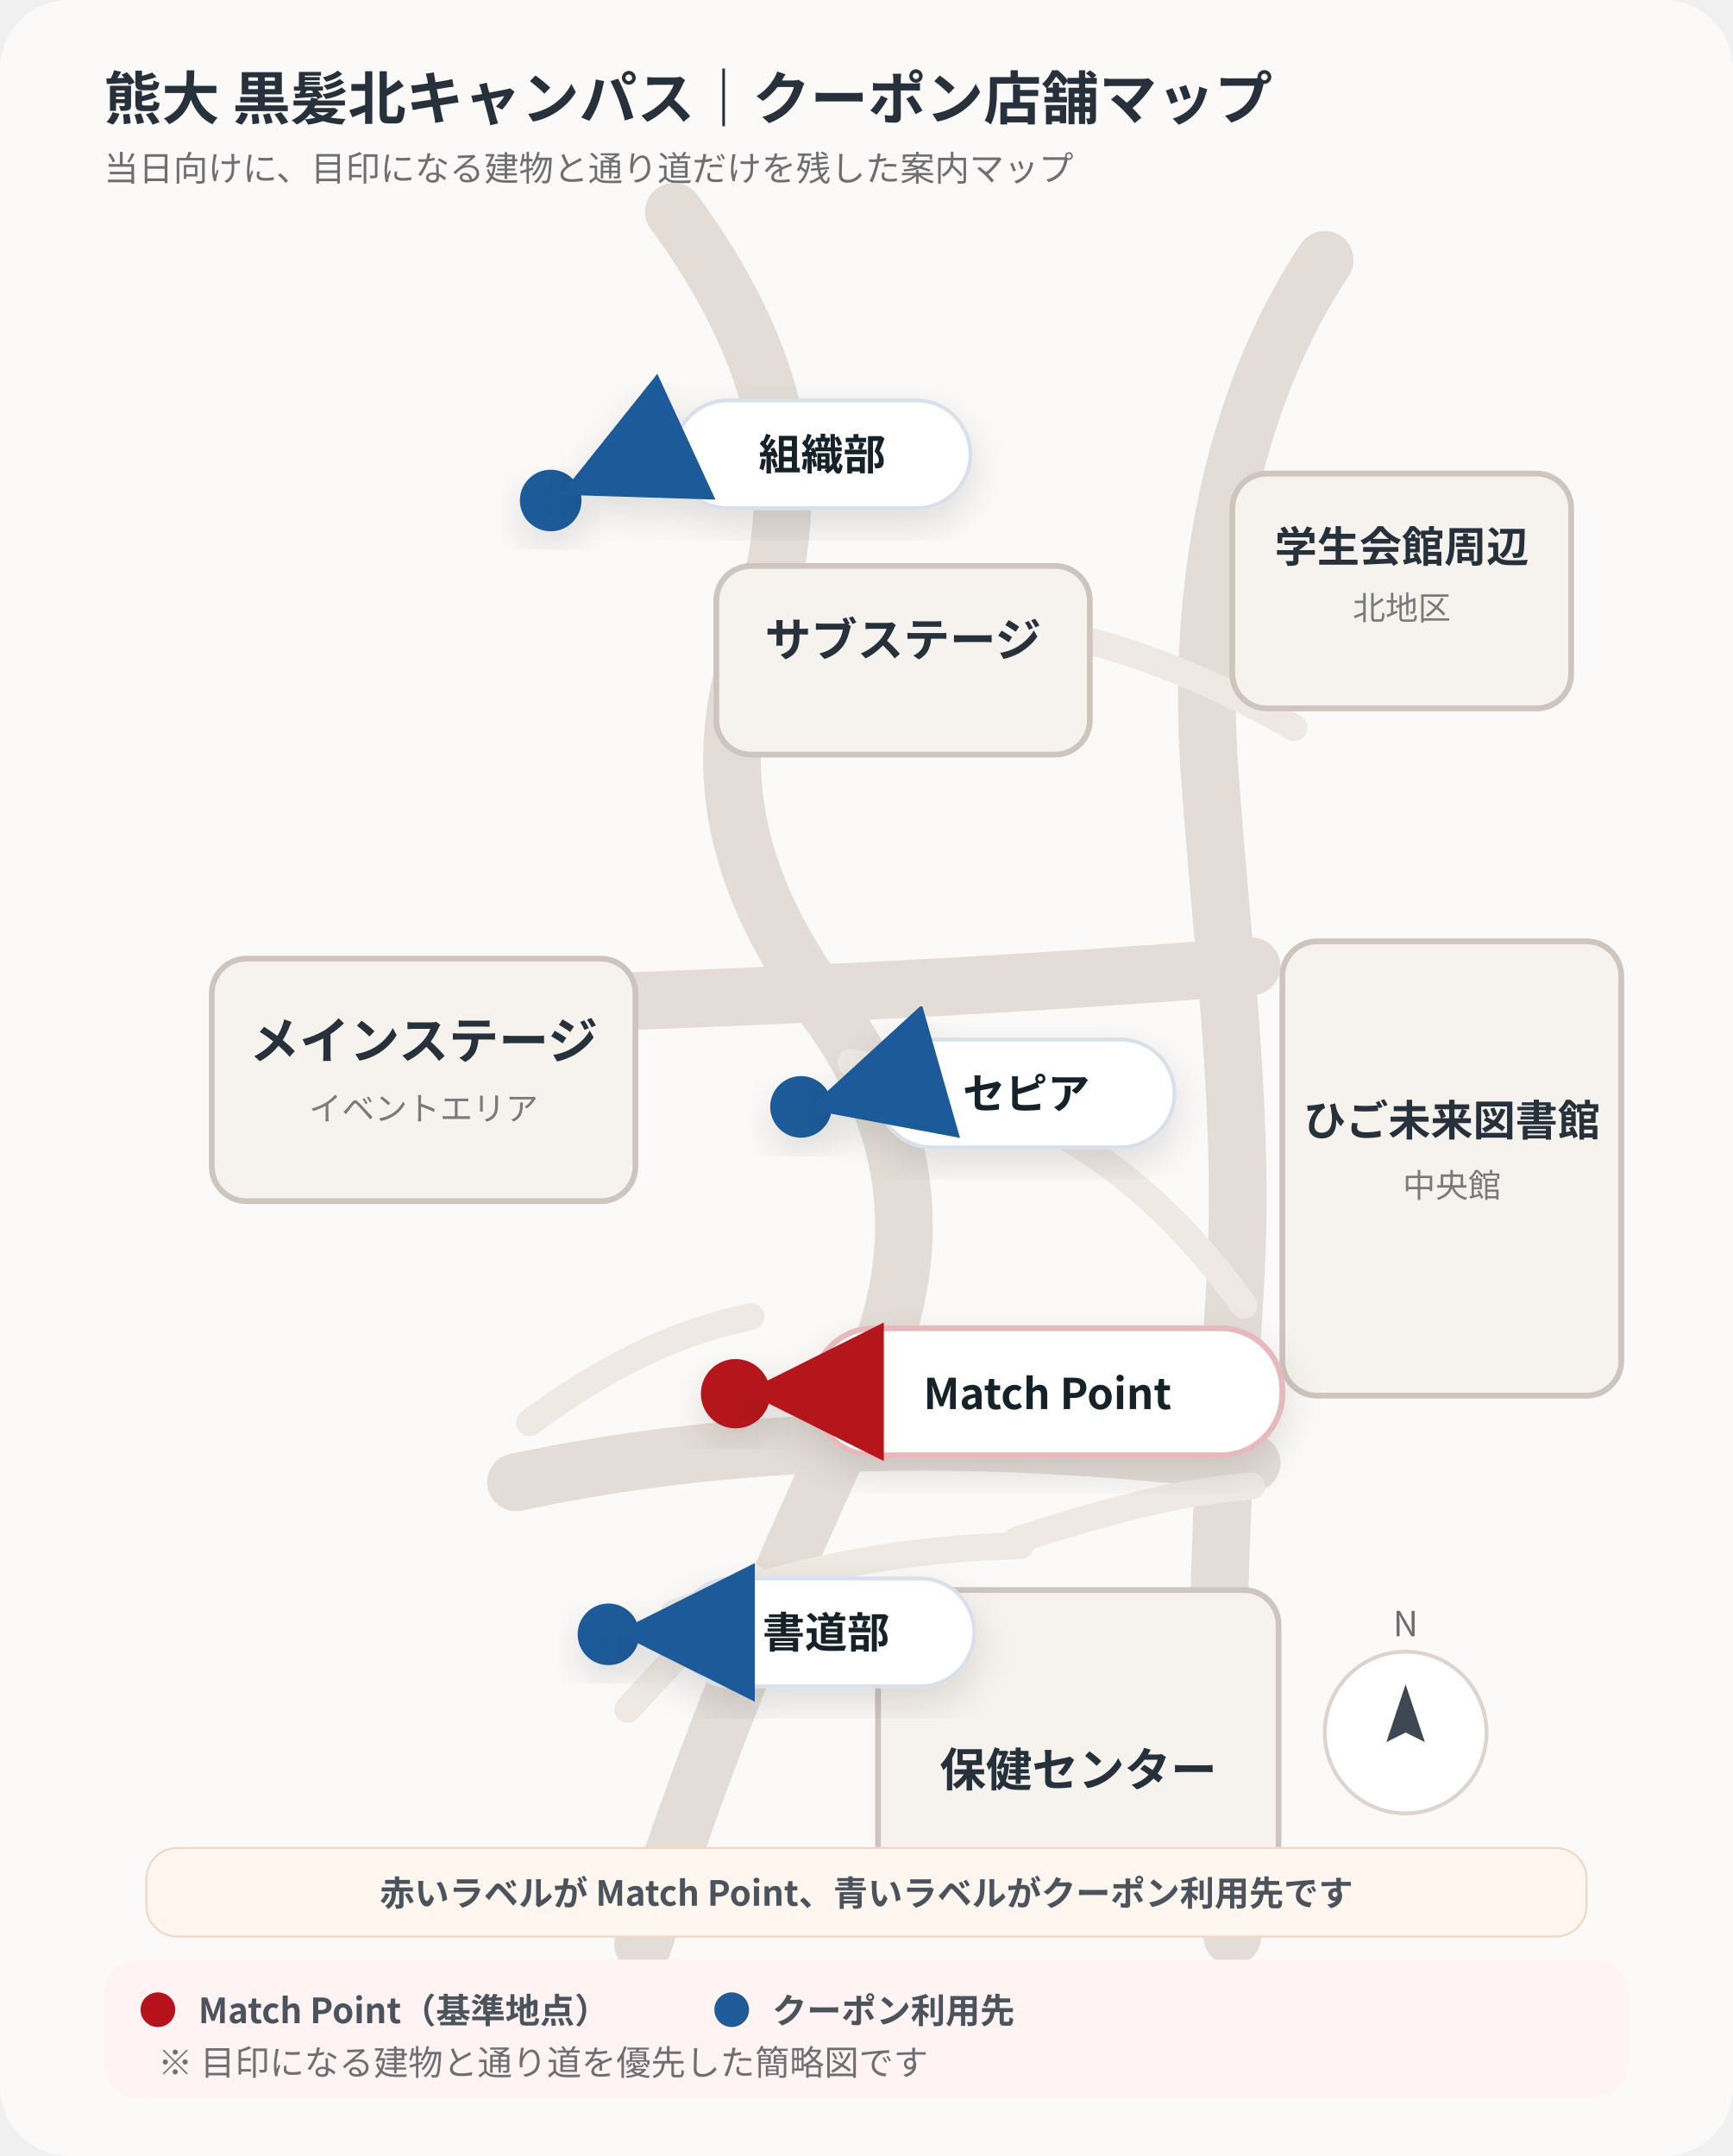
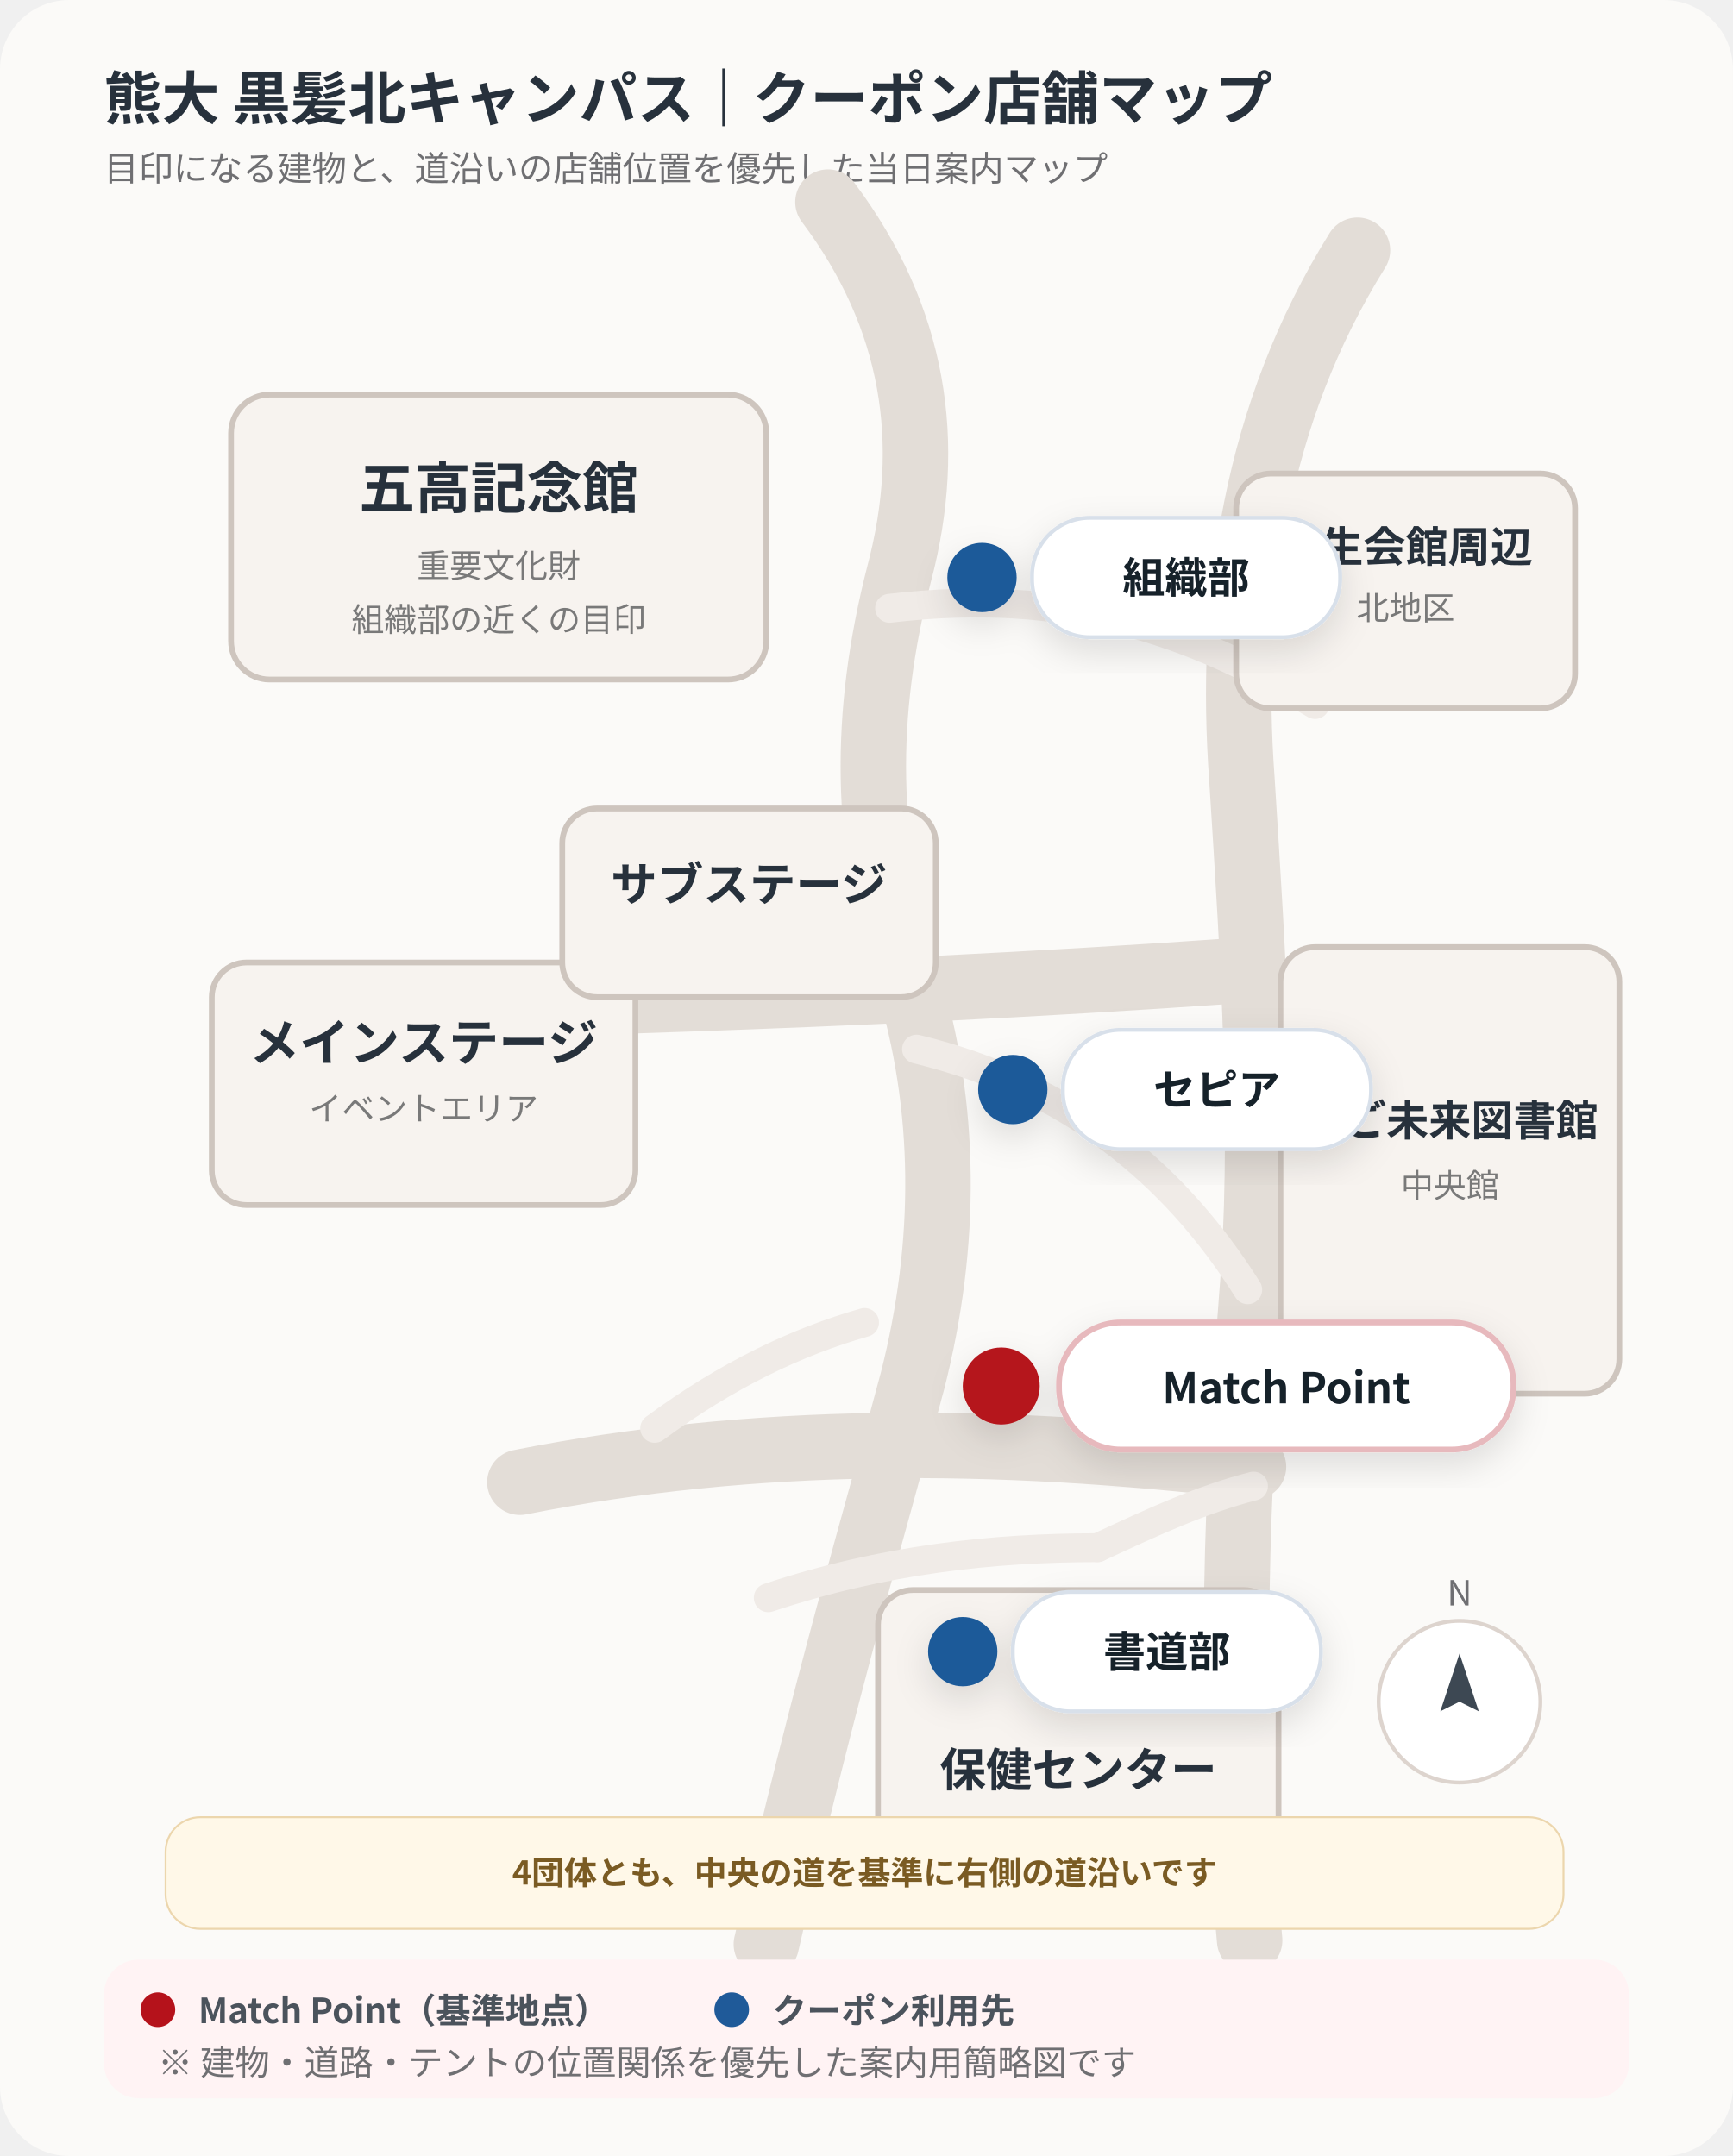
<svg xmlns="http://www.w3.org/2000/svg" width="900" height="1120" viewBox="0 0 900 1120">
  <defs>
    <filter id="shadow" x="-30%" y="-30%" width="160%" height="160%">
-       <feDropShadow dx="0" dy="8" stdDeviation="10" flood-opacity="0.12" />
+       <feDropShadow dx="0" dy="7" stdDeviation="9" flood-opacity="0.12" />
    </filter>
-     <marker id="arrowRed" markerWidth="12" markerHeight="12" refX="10" refY="6" orient="auto">
-       <path d="M0,0 L12,6 L0,12 z" fill="#b5121b" />
-     </marker>
-     <marker id="arrowBlue" markerWidth="12" markerHeight="12" refX="10" refY="6" orient="auto">
-       <path d="M0,0 L12,6 L0,12 z" fill="#1f5a99" />
-     </marker>
    <style>
    .title{font-family:"Noto Sans CJK JP",sans-serif;fill:#27313c;font-weight:900}
    .sub{font-family:"Noto Sans CJK JP",sans-serif;fill:#6f6f72;font-size:18px}
-     .roadMajor{fill:none;stroke:#e4ddd7;stroke-width:30;stroke-linecap:round;stroke-linejoin:round}
-     .roadMinor{fill:none;stroke:#efe9e4;stroke-width:14;stroke-linecap:round;stroke-linejoin:round}
-     .bld{fill:#f6f2ee;stroke:#cec5be;stroke-width:3}
-     .bldLabel{font-family:"Noto Sans CJK JP",sans-serif;fill:#27313c;font-weight:850;font-size:23px}
-     .bldSub{font-family:"Noto Sans CJK JP",sans-serif;fill:#7a7a7a;font-size:17px}
-     .route{fill:none;stroke-width:6;stroke-linecap:round;stroke-linejoin:round}
-     .routeRed{stroke:#b5121b;marker-end:url(#arrowRed)}
-     .routeBlue{stroke:#1f5a99;marker-end:url(#arrowBlue)}
+     .roadMajor{fill:none;stroke:#e3ddd7;stroke-width:34;stroke-linecap:round;stroke-linejoin:round}
+     .roadMinor{fill:none;stroke:#f0ebe7;stroke-width:15;stroke-linecap:round;stroke-linejoin:round}
+     .bld{fill:#f7f3ef;stroke:#cec5be;stroke-width:3}
+     .bldSub{font-family:"Noto Sans CJK JP",sans-serif;fill:#797979;font-size:17px}
    .spotLabel{font-family:"Noto Sans CJK JP",sans-serif;font-weight:900;font-size:22px;fill:#17212b}
    .legend{font-family:"Noto Sans CJK JP",sans-serif;fill:#4b535c;font-size:18px;font-weight:700}
+     .sideNote{font-family:"Noto Sans CJK JP",sans-serif;fill:#7a5b23;font-size:17px;font-weight:800}
  </style>
  </defs>
  <rect width="900" height="1120" rx="36" fill="#fbfaf8" />
  <text x="54" y="62" class="title" font-size="30">熊大 黒髪北キャンパス｜クーポン店舗マップ</text>
-   <text x="54" y="94" class="sub">当日向けに、目印になる建物と通り道だけを残した案内マップ</text>
-   <path class="roadMajor" d="M350 110 C405 185 420 255 394 325 C368 392 378 455 430 525 C474 585 482 650 450 720 C420 788 380 868 334 1010" />
-   <path class="roadMajor" d="M688 135 C638 210 622 310 628 398 C634 486 646 572 642 657 C638 742 625 860 640 1006" />
-   <path class="roadMajor" d="M145 528 C280 520 420 520 650 502" />
-   <path class="roadMajor" d="M268 770 C390 744 518 744 650 760" />
-   <path class="roadMinor" d="M395 325 C505 308 592 332 672 378" />
-   <path class="roadMinor" d="M442 552 C540 568 598 612 646 678" />
-   <path class="roadMinor" d="M350 838 C415 814 474 804 530 803" />
-   <path class="roadMinor" d="M528 800 C572 786 610 775 650 772" />
-   <path class="roadMinor" d="M275 739 C313 711 350 692 390 684" />
-   <path class="roadMinor" d="M326 888 C347 865 368 842 392 820" />
-   <rect x="110" y="498" width="220" height="126" rx="18" class="bld" />
-   <text x="220" y="550" text-anchor="middle" class="title" font-size="26">メインステージ</text>
+   <text x="54" y="94" class="sub">目印になる建物と、道沿いの店舗位置を優先した当日案内マップ</text>
+   <path class="roadMajor" d="M430 105 C475 165 485 230 467 298 C448 372 449 438 471 507 C492 575 492 646 474 717 C455 789 429 874 398 1010" />
+   <path class="roadMajor" d="M705 130 C652 215 638 310 645 405 C651 500 657 590 650 675 C643 768 637 876 649 1008" />
+   <path class="roadMajor" d="M138 527 C276 520 418 520 646 504" />
+   <path class="roadMajor" d="M270 770 C391 746 516 746 651 762" />
+   <path class="roadMinor" d="M462 316 C555 305 619 328 683 366" />
+   <path class="roadMinor" d="M476 545 C554 564 609 608 648 670" />
+   <path class="roadMinor" d="M399 830 C459 810 516 804 570 804" />
+   <path class="roadMinor" d="M570 804 C600 790 624 779 651 772" />
+   <path class="roadMinor" d="M340 742 C378 714 414 697 449 687" />
+   <rect x="120" y="205" width="278" height="148" rx="20" class="bld" />
+   <text x="259" y="264" text-anchor="middle" class="title" font-size="29">五高記念館</text>
+   <text x="259" y="300" text-anchor="middle" class="bldSub">重要文化財</text>
+   <text x="259" y="328" text-anchor="middle" class="bldSub">組織部の近くの目印</text>
+   <rect x="110" y="500" width="220" height="126" rx="18" class="bld" />
+   <text x="220" y="551" text-anchor="middle" class="title" font-size="26">メインステージ</text>
  <text x="220" y="582" text-anchor="middle" class="bldSub">イベントエリア</text>
-   <rect x="372" y="294" width="194" height="98" rx="18" class="bld" />
-   <text x="469" y="341" text-anchor="middle" class="title" font-size="24">サブステージ</text>
-   <rect x="666" y="489" width="176" height="236" rx="18" class="bld" />
-   <text x="754" y="590" text-anchor="middle" class="title" font-size="22">ひご未来図書館</text>
-   <text x="754" y="622" text-anchor="middle" class="bldSub">中央館</text>
+   <rect x="292" y="420" width="194" height="98" rx="18" class="bld" />
+   <text x="389" y="468" text-anchor="middle" class="title" font-size="24">サブステージ</text>
+   <rect x="665" y="492" width="176" height="232" rx="18" class="bld" />
+   <text x="753" y="590" text-anchor="middle" class="title" font-size="22">ひご未来図書館</text>
+   <text x="753" y="622" text-anchor="middle" class="bldSub">中央館</text>
  <rect x="456" y="826" width="208" height="150" rx="18" class="bld" />
  <text x="560" y="928" text-anchor="middle" class="title" font-size="24">保健センター</text>
-   <rect x="640" y="246" width="176" height="122" rx="18" class="bld" />
-   <text x="728" y="292" text-anchor="middle" class="title" font-size="22">学生会館周辺</text>
-   <text x="728" y="322" text-anchor="middle" class="bldSub">北地区</text>
-   <circle cx="286" cy="260" r="16" fill="#1f5a99" filter="url(#shadow)" />
-   <circle cx="416" cy="575" r="16" fill="#1f5a99" filter="url(#shadow)" />
-   <circle cx="382" cy="724" r="18" fill="#b5121b" filter="url(#shadow)" />
-   <circle cx="316" cy="849" r="16" fill="#1f5a99" filter="url(#shadow)" />
+   <rect x="642" y="246" width="176" height="122" rx="18" class="bld" />
+   <text x="730" y="292" text-anchor="middle" class="title" font-size="22">学生会館周辺</text>
+   <text x="730" y="322" text-anchor="middle" class="bldSub">北地区</text>
  <g filter="url(#shadow)">
-     <rect x="350" y="208" width="154" height="56" rx="28" fill="#fff" stroke="#d8e0ea" stroke-width="2" />
-     <text x="427" y="244" text-anchor="middle" class="spotLabel">組織部</text>
-     <path d="M350 236 C332 240 315 246 302 252" class="route routeBlue" />
+     <circle cx="510" cy="300" r="18" fill="#1f5a99" />
+     <rect x="536" y="269" width="160" height="62" rx="30" fill="#fff" stroke="#d8e0ea" stroke-width="2" />
+     <text x="616" y="308" text-anchor="middle" class="spotLabel">組織部</text>
  </g>
  <g filter="url(#shadow)">
-     <rect x="456" y="540" width="154" height="56" rx="28" fill="#fff" stroke="#d8e0ea" stroke-width="2" />
-     <text x="533" y="576" text-anchor="middle" class="spotLabel">セピア</text>
-     <path d="M456 568 C446 569 438 571 431 573" class="route routeBlue" />
+     <circle cx="526" cy="566" r="18" fill="#1f5a99" />
+     <rect x="552" y="535" width="160" height="62" rx="30" fill="#fff" stroke="#d8e0ea" stroke-width="2" />
+     <text x="632" y="574" text-anchor="middle" class="spotLabel">セピア</text>
  </g>
  <g filter="url(#shadow)">
-     <rect x="422" y="690" width="244" height="66" rx="32" fill="#fff" stroke="#e7b9bd" stroke-width="3" />
-     <text x="544" y="732" text-anchor="middle" class="spotLabel" fill="#9a1620">Match Point</text>
-     <path d="M422 723 C412 723 404 723 399 723" class="route routeRed" />
+     <circle cx="520" cy="720" r="20" fill="#b5121b" />
+     <rect x="550" y="687" width="236" height="66" rx="32" fill="#fff" stroke="#e7b9bd" stroke-width="3" />
+     <text x="668" y="729" text-anchor="middle" class="spotLabel" fill="#9a1620">Match Point</text>
  </g>
  <g filter="url(#shadow)">
-     <rect x="352" y="820" width="154" height="56" rx="28" fill="#fff" stroke="#d8e0ea" stroke-width="2" />
-     <text x="429" y="856" text-anchor="middle" class="spotLabel">書道部</text>
-     <path d="M352 848 C344 848 338 848 332 848" class="route routeBlue" />
+     <circle cx="500" cy="858" r="18" fill="#1f5a99" />
+     <rect x="526" y="827" width="160" height="62" rx="30" fill="#fff" stroke="#d8e0ea" stroke-width="2" />
+     <text x="606" y="866" text-anchor="middle" class="spotLabel">書道部</text>
  </g>
-   <rect x="76" y="960" width="748" height="46" rx="16" fill="#fff6f0" stroke="#f0d8c5" />
-   <text x="450" y="990" text-anchor="middle" class="legend">赤いラベルが Match Point、青いラベルがクーポン利用先です</text>
-   <g transform="translate(730,900)">
+   <rect x="86" y="944" width="726" height="58" rx="18" fill="#fff8e8" stroke="#ecd6ad" />
+   <text x="449" y="979" text-anchor="middle" class="sideNote">4団体とも、中央の道を基準に右側の道沿いです</text>
+   <g transform="translate(758,884)">
    <circle cx="0" cy="0" r="42" fill="#fff" stroke="#ddd4ce" stroke-width="2" />
    <path d="M0 -25 L10 5 L0 0 L-10 5 Z" fill="#3d4853" />
    <text x="0" y="-50" text-anchor="middle" class="sub">N</text>
  </g>
  <rect x="54" y="1018" width="792" height="72" rx="18" fill="#fff3f4" />
  <circle cx="82" cy="1044" r="9" fill="#b5121b" />
  <text x="103" y="1051" class="legend">Match Point（基準地点）</text>
  <circle cx="380" cy="1044" r="9" fill="#1f5a99" />
  <text x="401" y="1051" class="legend">クーポン利用先</text>
-   <text x="82" y="1078" class="sub">※ 目印になる建物と通り道を優先した簡略図です</text>
+   <text x="82" y="1078" class="sub">※ 建物・道路・テントの位置関係を優先した案内用簡略図です</text>
</svg>
